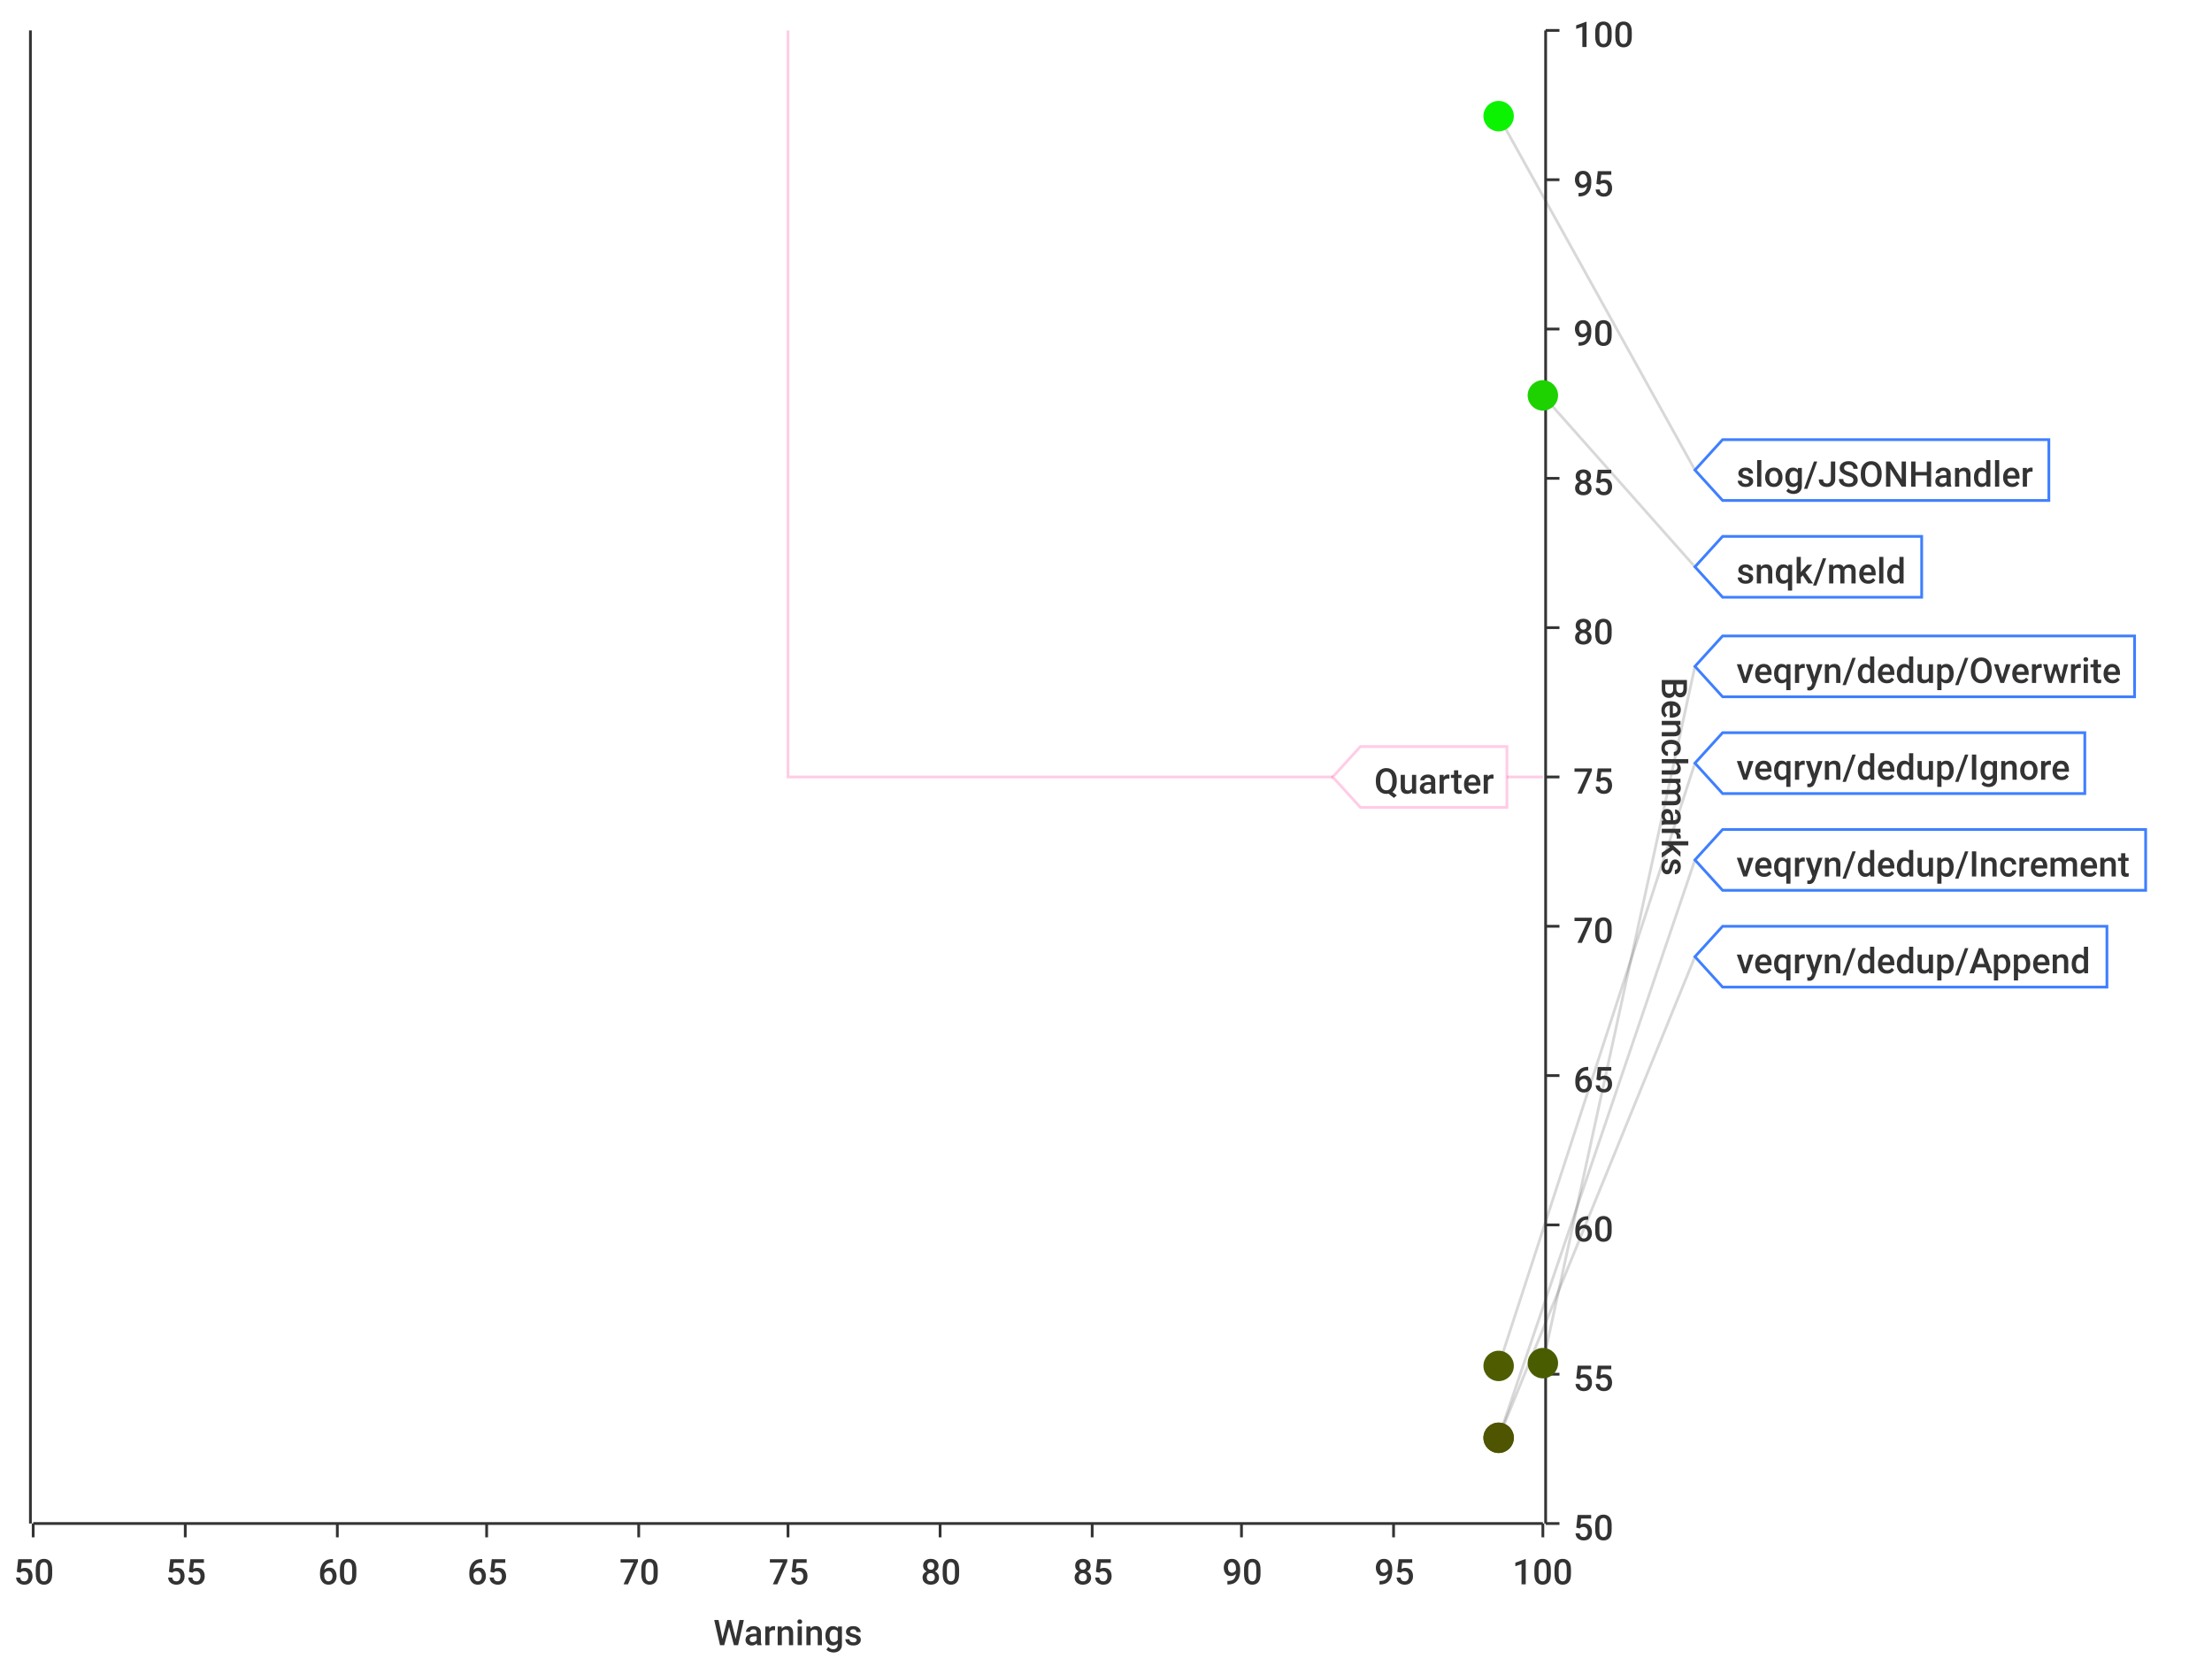
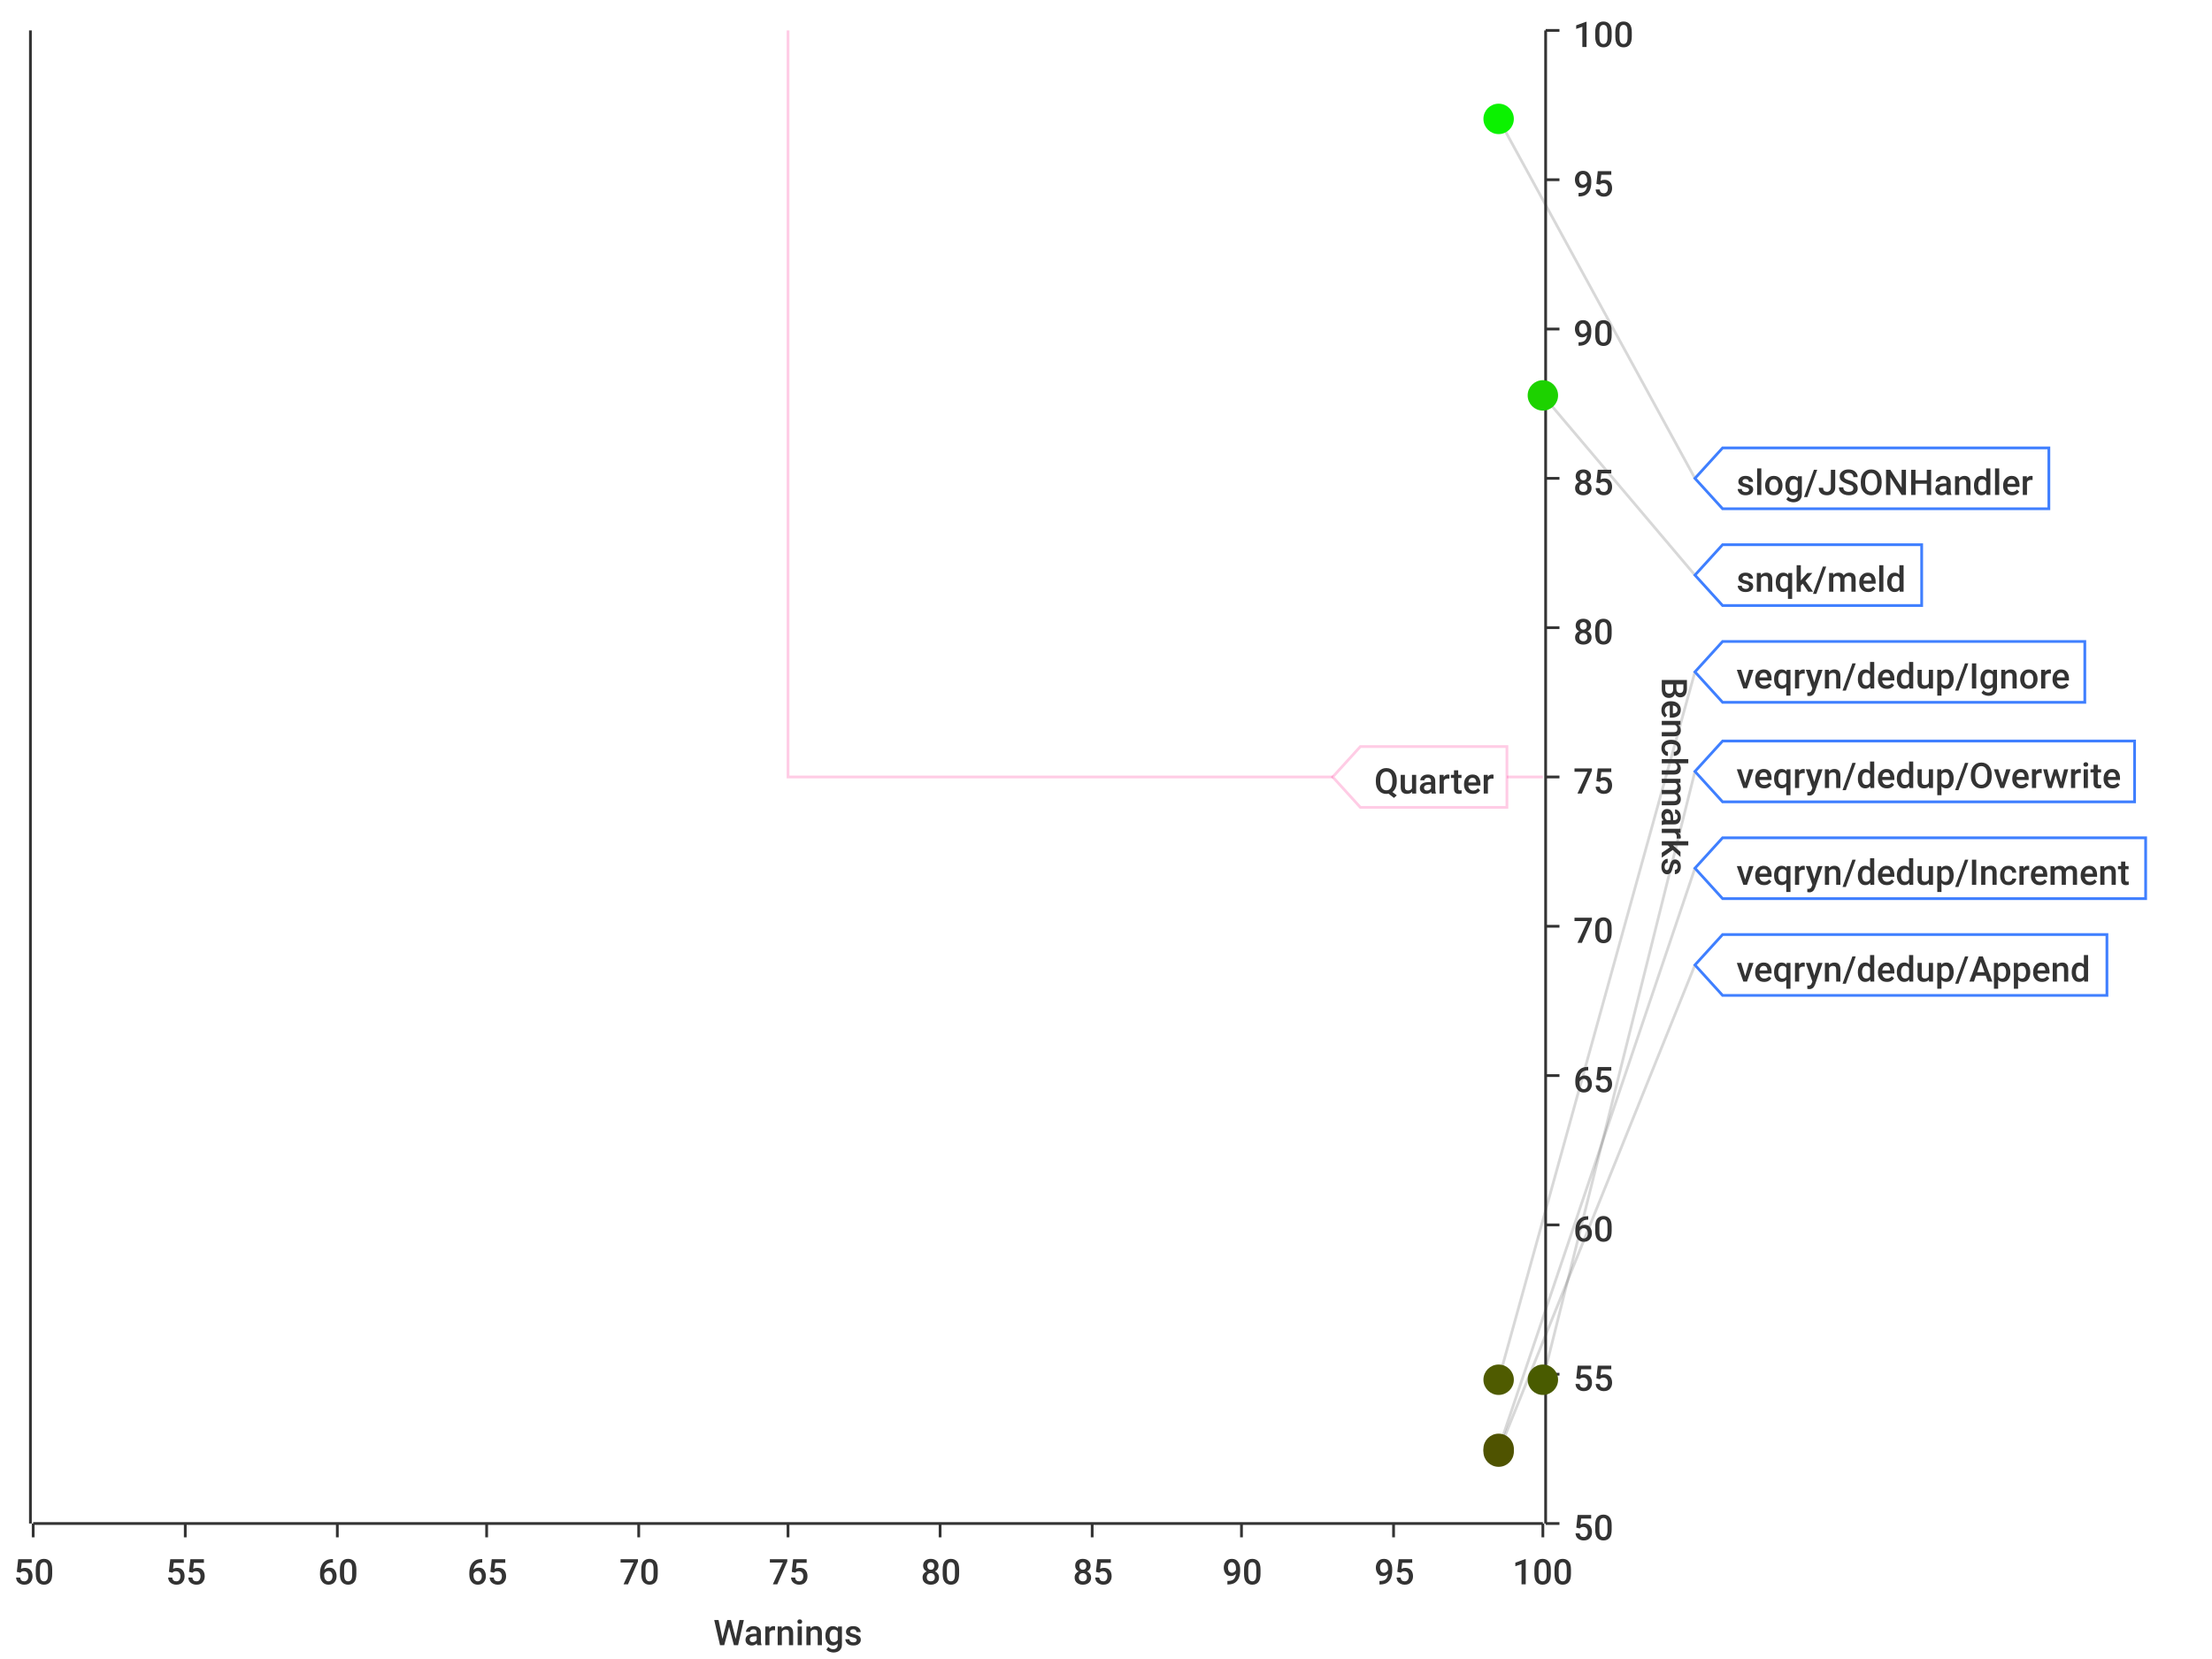
<svg xmlns="http://www.w3.org/2000/svg" width="800" height="600">\n<path d="M 0 0 L 800 0 L 800 600 L 0 600 L 0 0" style="stroke-width:0;stroke:rgba(255,255,255,1.0);fill:rgba(255,255,255,1.0)" />
  <path d="M 12 11 L 558 11 L 558 551 L 12 551 L 12 11" style="stroke-width:0;stroke:rgba(255,255,255,1.0);fill:rgba(255,255,255,1.0)" />
  <path d="M 12 551 L 558 551" style="stroke-width:1;stroke:rgba(51,51,51,1.0);fill:none" />
  <path d="M 12 551 L 12 556" style="stroke-width:1;stroke:rgba(51,51,51,1.0);fill:none" />
  <text x="5" y="573" style="stroke-width:0;stroke:none;fill:rgba(51,51,51,1.0);font-size:12.8px;font-family:'Roboto Medium',sans-serif">50</text>
  <path d="M 67 551 L 67 556" style="stroke-width:1;stroke:rgba(51,51,51,1.0);fill:none" />
  <text x="60" y="573" style="stroke-width:0;stroke:none;fill:rgba(51,51,51,1.0);font-size:12.8px;font-family:'Roboto Medium',sans-serif">55</text>
  <path d="M 122 551 L 122 556" style="stroke-width:1;stroke:rgba(51,51,51,1.0);fill:none" />
  <text x="115" y="573" style="stroke-width:0;stroke:none;fill:rgba(51,51,51,1.0);font-size:12.8px;font-family:'Roboto Medium',sans-serif">60</text>
  <path d="M 176 551 L 176 556" style="stroke-width:1;stroke:rgba(51,51,51,1.0);fill:none" />
  <text x="169" y="573" style="stroke-width:0;stroke:none;fill:rgba(51,51,51,1.0);font-size:12.8px;font-family:'Roboto Medium',sans-serif">65</text>
  <path d="M 231 551 L 231 556" style="stroke-width:1;stroke:rgba(51,51,51,1.0);fill:none" />
  <text x="224" y="573" style="stroke-width:0;stroke:none;fill:rgba(51,51,51,1.0);font-size:12.8px;font-family:'Roboto Medium',sans-serif">70</text>
  <path d="M 285 551 L 285 556" style="stroke-width:1;stroke:rgba(51,51,51,1.0);fill:none" />
  <text x="278" y="573" style="stroke-width:0;stroke:none;fill:rgba(51,51,51,1.0);font-size:12.8px;font-family:'Roboto Medium',sans-serif">75</text>
  <path d="M 340 551 L 340 556" style="stroke-width:1;stroke:rgba(51,51,51,1.0);fill:none" />
  <text x="333" y="573" style="stroke-width:0;stroke:none;fill:rgba(51,51,51,1.0);font-size:12.8px;font-family:'Roboto Medium',sans-serif">80</text>
  <path d="M 395 551 L 395 556" style="stroke-width:1;stroke:rgba(51,51,51,1.0);fill:none" />
  <text x="388" y="573" style="stroke-width:0;stroke:none;fill:rgba(51,51,51,1.0);font-size:12.8px;font-family:'Roboto Medium',sans-serif">85</text>
  <path d="M 449 551 L 449 556" style="stroke-width:1;stroke:rgba(51,51,51,1.0);fill:none" />
  <text x="442" y="573" style="stroke-width:0;stroke:none;fill:rgba(51,51,51,1.0);font-size:12.8px;font-family:'Roboto Medium',sans-serif">90</text>
  <path d="M 504 551 L 504 556" style="stroke-width:1;stroke:rgba(51,51,51,1.0);fill:none" />
  <text x="497" y="573" style="stroke-width:0;stroke:none;fill:rgba(51,51,51,1.0);font-size:12.8px;font-family:'Roboto Medium',sans-serif">95</text>
  <path d="M 558 551 L 558 556" style="stroke-width:1;stroke:rgba(51,51,51,1.0);fill:none" />
  <text x="547" y="573" style="stroke-width:0;stroke:none;fill:rgba(51,51,51,1.0);font-size:12.8px;font-family:'Roboto Medium',sans-serif">100</text>
  <text x="258" y="595" style="stroke-width:0;stroke:none;fill:rgba(51,51,51,1.0);font-size:12.8px;font-family:'Roboto Medium',sans-serif">Warnings</text>
  <path d="M 67 551 L 67 11" style="stroke-width:0;stroke:none;fill:none" />
  <path d="M 122 551 L 122 11" style="stroke-width:0;stroke:none;fill:none" />
  <path d="M 176 551 L 176 11" style="stroke-width:0;stroke:none;fill:none" />
  <path d="M 231 551 L 231 11" style="stroke-width:0;stroke:none;fill:none" />
  <path d="M 285 551 L 285 11" style="stroke-width:0;stroke:none;fill:none" />
  <path d="M 340 551 L 340 11" style="stroke-width:0;stroke:none;fill:none" />
  <path d="M 395 551 L 395 11" style="stroke-width:0;stroke:none;fill:none" />
  <path d="M 449 551 L 449 11" style="stroke-width:0;stroke:none;fill:none" />
  <path d="M 504 551 L 504 11" style="stroke-width:0;stroke:none;fill:none" />
  <path d="M 559 551 L 559 11" style="stroke-width:1;stroke:rgba(51,51,51,1.0);fill:none" />
  <path d="M 559 551 L 564 551" style="stroke-width:1;stroke:rgba(51,51,51,1.0);fill:none" />
  <text x="569" y="557" style="stroke-width:0;stroke:none;fill:rgba(51,51,51,1.0);font-size:12.8px;font-family:'Roboto Medium',sans-serif">50</text>
  <path d="M 559 497 L 564 497" style="stroke-width:1;stroke:rgba(51,51,51,1.0);fill:none" />
  <text x="569" y="503" style="stroke-width:0;stroke:none;fill:rgba(51,51,51,1.0);font-size:12.8px;font-family:'Roboto Medium',sans-serif">55</text>
  <path d="M 559 443 L 564 443" style="stroke-width:1;stroke:rgba(51,51,51,1.0);fill:none" />
  <text x="569" y="449" style="stroke-width:0;stroke:none;fill:rgba(51,51,51,1.0);font-size:12.8px;font-family:'Roboto Medium',sans-serif">60</text>
  <path d="M 559 389 L 564 389" style="stroke-width:1;stroke:rgba(51,51,51,1.0);fill:none" />
  <text x="569" y="395" style="stroke-width:0;stroke:none;fill:rgba(51,51,51,1.0);font-size:12.8px;font-family:'Roboto Medium',sans-serif">65</text>
  <path d="M 559 335 L 564 335" style="stroke-width:1;stroke:rgba(51,51,51,1.0);fill:none" />
  <text x="569" y="341" style="stroke-width:0;stroke:none;fill:rgba(51,51,51,1.0);font-size:12.8px;font-family:'Roboto Medium',sans-serif">70</text>
  <path d="M 559 281 L 564 281" style="stroke-width:1;stroke:rgba(51,51,51,1.0);fill:none" />
  <text x="569" y="287" style="stroke-width:0;stroke:none;fill:rgba(51,51,51,1.0);font-size:12.8px;font-family:'Roboto Medium',sans-serif">75</text>
  <path d="M 559 227 L 564 227" style="stroke-width:1;stroke:rgba(51,51,51,1.0);fill:none" />
  <text x="569" y="233" style="stroke-width:0;stroke:none;fill:rgba(51,51,51,1.0);font-size:12.8px;font-family:'Roboto Medium',sans-serif">80</text>
  <path d="M 559 173 L 564 173" style="stroke-width:1;stroke:rgba(51,51,51,1.0);fill:none" />
  <text x="569" y="179" style="stroke-width:0;stroke:none;fill:rgba(51,51,51,1.0);font-size:12.8px;font-family:'Roboto Medium',sans-serif">85</text>
  <path d="M 559 119 L 564 119" style="stroke-width:1;stroke:rgba(51,51,51,1.0);fill:none" />
  <text x="569" y="125" style="stroke-width:0;stroke:none;fill:rgba(51,51,51,1.0);font-size:12.8px;font-family:'Roboto Medium',sans-serif">90</text>
  <path d="M 559 65 L 564 65" style="stroke-width:1;stroke:rgba(51,51,51,1.0);fill:none" />
  <text x="569" y="71" style="stroke-width:0;stroke:none;fill:rgba(51,51,51,1.0);font-size:12.8px;font-family:'Roboto Medium',sans-serif">95</text>
  <path d="M 559 11 L 564 11" style="stroke-width:1;stroke:rgba(51,51,51,1.0);fill:none" />
  <text x="569" y="17" style="stroke-width:0;stroke:none;fill:rgba(51,51,51,1.0);font-size:12.8px;font-family:'Roboto Medium',sans-serif">100</text>
  <text x="601" y="245" style="stroke-width:0;stroke:none;fill:rgba(51,51,51,1.0);font-size:12.8px;font-family:'Roboto Medium',sans-serif" transform="rotate(90.00,601,245)">Benchmarks</text>
  <path d="M 12 1091 L 558 1091" style="stroke-width:0;stroke:none;fill:none" />
  <path d="M 12 497 L 558 497" style="stroke-width:0;stroke:none;fill:none" />
  <path d="M 12 443 L 558 443" style="stroke-width:0;stroke:none;fill:none" />
  <path d="M 12 389 L 558 389" style="stroke-width:0;stroke:none;fill:none" />
  <path d="M 12 335 L 558 335" style="stroke-width:0;stroke:none;fill:none" />
  <path d="M 12 281 L 558 281" style="stroke-width:0;stroke:none;fill:none" />
  <path d="M 12 227 L 558 227" style="stroke-width:0;stroke:none;fill:none" />
  <path d="M 12 173 L 558 173" style="stroke-width:0;stroke:none;fill:none" />
  <path d="M 12 119 L 558 119" style="stroke-width:0;stroke:none;fill:none" />
  <path d="M 12 65 L 558 65" style="stroke-width:0;stroke:none;fill:none" />
  <path d="M 11 551 L 11 11" style="stroke-width:1;stroke:rgba(51,51,51,1.0);fill:none" />
  <path d="M 11 -9223372036854775257 L 6 -9223372036854775257" style="stroke-width:1;stroke:rgba(51,51,51,1.0);fill:none" />
  <text x="-25" y="-9223372036854775251" style="stroke-width:0;stroke:none;fill:rgba(51,51,51,1.0);font-size:12.8px;font-family:'Roboto Medium',sans-serif">0.00</text>
  <path d="M 11 -9223372036854775257 L 6 -9223372036854775257" style="stroke-width:1;stroke:rgba(51,51,51,1.0);fill:none" />
  <text x="-25" y="-9223372036854775251" style="stroke-width:0;stroke:none;fill:rgba(51,51,51,1.0);font-size:12.8px;font-family:'Roboto Medium',sans-serif">0.00</text>
  <path d="M 11 -9223372036854775257 L 6 -9223372036854775257" style="stroke-width:1;stroke:rgba(51,51,51,1.0);fill:none" />
  <text x="-25" y="-9223372036854775251" style="stroke-width:0;stroke:none;fill:rgba(51,51,51,1.0);font-size:12.8px;font-family:'Roboto Medium',sans-serif">0.00</text>
  <path d="M 11 -9223372036854775257 L 6 -9223372036854775257" style="stroke-width:1;stroke:rgba(51,51,51,1.0);fill:none" />
  <text x="-25" y="-9223372036854775251" style="stroke-width:0;stroke:none;fill:rgba(51,51,51,1.0);font-size:12.8px;font-family:'Roboto Medium',sans-serif">0.00</text>
  <path d="M 11 -9223372036854775257 L 6 -9223372036854775257" style="stroke-width:1;stroke:rgba(51,51,51,1.0);fill:none" />
  <text x="-25" y="-9223372036854775251" style="stroke-width:0;stroke:none;fill:rgba(51,51,51,1.0);font-size:12.8px;font-family:'Roboto Medium',sans-serif">0.00</text>
  <path d="M 11 -9223372036854775257 L 6 -9223372036854775257" style="stroke-width:1;stroke:rgba(51,51,51,1.0);fill:none" />
  <text x="-25" y="-9223372036854775251" style="stroke-width:0;stroke:none;fill:rgba(51,51,51,1.0);font-size:12.8px;font-family:'Roboto Medium',sans-serif">0.00</text>
  <path d="M 11 -9223372036854775257 L 6 -9223372036854775257" style="stroke-width:1;stroke:rgba(51,51,51,1.0);fill:none" />
  <text x="-25" y="-9223372036854775251" style="stroke-width:0;stroke:none;fill:rgba(51,51,51,1.0);font-size:12.8px;font-family:'Roboto Medium',sans-serif">0.00</text>
  <path d="M 11 -9223372036854775257 L 6 -9223372036854775257" style="stroke-width:1;stroke:rgba(51,51,51,1.0);fill:none" />
  <text x="-25" y="-9223372036854775251" style="stroke-width:0;stroke:none;fill:rgba(51,51,51,1.0);font-size:12.8px;font-family:'Roboto Medium',sans-serif">0.00</text>
  <path d="M 11 -9223372036854775257 L 6 -9223372036854775257" style="stroke-width:1;stroke:rgba(51,51,51,1.0);fill:none" />
  <text x="-25" y="-9223372036854775251" style="stroke-width:0;stroke:none;fill:rgba(51,51,51,1.0);font-size:12.8px;font-family:'Roboto Medium',sans-serif">0.00</text>
  <path d="M 11 -9223372036854775257 L 6 -9223372036854775257" style="stroke-width:1;stroke:rgba(51,51,51,1.0);fill:none" />
  <text x="-25" y="-9223372036854775251" style="stroke-width:0;stroke:none;fill:rgba(51,51,51,1.0);font-size:12.8px;font-family:'Roboto Medium',sans-serif">0.00</text>
  <path d="M 11 -9223372036854775257 L 6 -9223372036854775257" style="stroke-width:1;stroke:rgba(51,51,51,1.0);fill:none" />
  <text x="-25" y="-9223372036854775251" style="stroke-width:0;stroke:none;fill:rgba(51,51,51,1.0);font-size:12.8px;font-family:'Roboto Medium',sans-serif">0.00</text>
  <path d="M 11 -9223372036854775257 L 6 -9223372036854775257" style="stroke-width:1;stroke:rgba(51,51,51,1.0);fill:none" />
  <text x="-25" y="-9223372036854775251" style="stroke-width:0;stroke:none;fill:rgba(51,51,51,1.0);font-size:12.8px;font-family:'Roboto Medium',sans-serif">0.00</text>
  <path d="M 11 -9223372036854775257 L 6 -9223372036854775257" style="stroke-width:1;stroke:rgba(51,51,51,1.0);fill:none" />
  <text x="-25" y="-9223372036854775251" style="stroke-width:0;stroke:none;fill:rgba(51,51,51,1.0);font-size:12.8px;font-family:'Roboto Medium',sans-serif">0.00</text>
  <path d="M 11 -9223372036854775257 L 6 -9223372036854775257" style="stroke-width:1;stroke:rgba(51,51,51,1.0);fill:none" />
  <text x="-25" y="-9223372036854775251" style="stroke-width:0;stroke:none;fill:rgba(51,51,51,1.0);font-size:12.8px;font-family:'Roboto Medium',sans-serif">0.00</text>
  <path d="M 11 -9223372036854775257 L 6 -9223372036854775257" style="stroke-width:1;stroke:rgba(51,51,51,1.0);fill:none" />
  <text x="-25" y="-9223372036854775251" style="stroke-width:0;stroke:none;fill:rgba(51,51,51,1.0);font-size:12.8px;font-family:'Roboto Medium',sans-serif">0.00</text>
  <path d="M 12 -9223372036854775257 L 558 -9223372036854775257" style="stroke-width:0;stroke:none;fill:none" />
  <path d="M 12 -9223372036854775257 L 558 -9223372036854775257" style="stroke-width:0;stroke:none;fill:none" />
  <path d="M 12 -9223372036854775257 L 558 -9223372036854775257" style="stroke-width:0;stroke:none;fill:none" />
  <path d="M 12 -9223372036854775257 L 558 -9223372036854775257" style="stroke-width:0;stroke:none;fill:none" />
  <path d="M 12 -9223372036854775257 L 558 -9223372036854775257" style="stroke-width:0;stroke:none;fill:none" />
  <path d="M 12 -9223372036854775257 L 558 -9223372036854775257" style="stroke-width:0;stroke:none;fill:none" />
  <path d="M 12 -9223372036854775257 L 558 -9223372036854775257" style="stroke-width:0;stroke:none;fill:none" />
  <path d="M 12 -9223372036854775257 L 558 -9223372036854775257" style="stroke-width:0;stroke:none;fill:none" />
  <path d="M 12 -9223372036854775257 L 558 -9223372036854775257" style="stroke-width:0;stroke:none;fill:none" />
  <path d="M 12 -9223372036854775257 L 558 -9223372036854775257" style="stroke-width:0;stroke:none;fill:none" />
  <path d="M 12 -9223372036854775257 L 558 -9223372036854775257" style="stroke-width:0;stroke:none;fill:none" />
  <path d="M 12 -9223372036854775257 L 558 -9223372036854775257" style="stroke-width:0;stroke:none;fill:none" />
  <path d="M 12 -9223372036854775257 L 558 -9223372036854775257" style="stroke-width:0;stroke:none;fill:none" />
  <path d="M 12 -9223372036854775257 L 558 -9223372036854775257" style="stroke-width:0;stroke:none;fill:none" />
-   <path d="M 542 42 L 613 170" style="stroke-width:1;stroke:rgba(63,63,63,0.2);fill:none" />
-   <path d="M 558 143 L 613 205" style="stroke-width:1;stroke:rgba(63,63,63,0.2);fill:none" />
-   <path d="M 558 493 L 613 241" style="stroke-width:1;stroke:rgba(63,63,63,0.2);fill:none" />
-   <path d="M 542 494 L 613 276" style="stroke-width:1;stroke:rgba(63,63,63,0.2);fill:none" />
-   <path d="M 542 520 L 613 311" style="stroke-width:1;stroke:rgba(63,63,63,0.2);fill:none" />
-   <path d="M 542 520 L 613 346" style="stroke-width:1;stroke:rgba(63,63,63,0.2);fill:none" />
+   <path d="M 542 43 L 613 173" style="stroke-width:1;stroke:rgba(63,63,63,0.2);fill:none" />
+   <path d="M 558 143 L 613 208" style="stroke-width:1;stroke:rgba(63,63,63,0.2);fill:none" />
+   <path d="M 542 499 L 613 243" style="stroke-width:1;stroke:rgba(63,63,63,0.2);fill:none" />
+   <path d="M 558 499 L 613 279" style="stroke-width:1;stroke:rgba(63,63,63,0.2);fill:none" />
+   <path d="M 542 524 L 613 314" style="stroke-width:1;stroke:rgba(63,63,63,0.2);fill:none" />
+   <path d="M 542 525 L 613 349" style="stroke-width:1;stroke:rgba(63,63,63,0.2);fill:none" />
  <path d="M 285 11 L 285 281 L 558 281" style="stroke-width:1;stroke:rgba(255,0,127,0.2);fill:none" />
  <path d="M 482 281 L 492 270 L 545 270 L 545 292 L 492 292 L 482 281 Z" style="stroke-width:1;stroke:rgba(255,0,127,0.2);fill:rgba(255,255,255,1.0)" />
  <text x="497" y="287" style="stroke-width:0;stroke:none;fill:rgba(51,51,51,1.0);font-size:12.8px;font-family:'Roboto Medium',sans-serif">Quarter</text>
-   <circle cx="542" cy="42" r="5" style="stroke-width:1;stroke:rgba(11,243,0,1.0);fill:rgba(11,243,0,1.0)" />
-   <path d="" style="stroke-width:1;stroke:rgba(11,243,0,1.0);fill:rgba(11,243,0,1.0)" />
+   <circle cx="542" cy="43" r="5" style="stroke-width:1;stroke:rgba(11,242,0,1.0);fill:rgba(11,242,0,1.0)" />
+   <path d="" style="stroke-width:1;stroke:rgba(11,242,0,1.0);fill:rgba(11,242,0,1.0)" />
  <circle cx="558" cy="143" r="5" style="stroke-width:1;stroke:rgba(29,210,0,1.0);fill:rgba(29,210,0,1.0)" />
  <path d="" style="stroke-width:1;stroke:rgba(29,210,0,1.0);fill:rgba(29,210,0,1.0)" />
-   <circle cx="558" cy="493" r="5" style="stroke-width:1;stroke:rgba(73,93,0,1.0);fill:rgba(73,93,0,1.0)" />
-   <path d="" style="stroke-width:1;stroke:rgba(73,93,0,1.0);fill:rgba(73,93,0,1.0)" />
-   <circle cx="542" cy="494" r="5" style="stroke-width:1;stroke:rgba(79,93,0,1.0);fill:rgba(79,93,0,1.0)" />
-   <path d="" style="stroke-width:1;stroke:rgba(79,93,0,1.0);fill:rgba(79,93,0,1.0)" />
-   <circle cx="542" cy="520" r="5" style="stroke-width:1;stroke:rgba(79,84,0,1.0);fill:rgba(79,84,0,1.0)" />
-   <path d="" style="stroke-width:1;stroke:rgba(79,84,0,1.0);fill:rgba(79,84,0,1.0)" />
-   <circle cx="542" cy="520" r="5" style="stroke-width:1;stroke:rgba(79,84,0,1.0);fill:rgba(79,84,0,1.0)" />
-   <path d="" style="stroke-width:1;stroke:rgba(79,84,0,1.0);fill:rgba(79,84,0,1.0)" />
-   <path d="M 613 170 L 623 159 L 741 159 L 741 181 L 623 181 L 613 170 Z" style="stroke-width:1;stroke:rgba(63,127,255,1.0);fill:rgba(255,255,255,1.0)" />
-   <text x="628" y="176" style="stroke-width:0;stroke:none;fill:rgba(51,51,51,1.0);font-size:12.8px;font-family:'Roboto Medium',sans-serif">slog/JSONHandler</text>
-   <path d="M 613 205 L 623 194 L 695 194 L 695 216 L 623 216 L 613 205 Z" style="stroke-width:1;stroke:rgba(63,127,255,1.0);fill:rgba(255,255,255,1.0)" />
-   <text x="628" y="211" style="stroke-width:0;stroke:none;fill:rgba(51,51,51,1.0);font-size:12.8px;font-family:'Roboto Medium',sans-serif">snqk/meld</text>
-   <path d="M 613 241 L 623 230 L 772 230 L 772 252 L 623 252 L 613 241 Z" style="stroke-width:1;stroke:rgba(63,127,255,1.0);fill:rgba(255,255,255,1.0)" />
-   <text x="628" y="247" style="stroke-width:0;stroke:none;fill:rgba(51,51,51,1.0);font-size:12.8px;font-family:'Roboto Medium',sans-serif">veqryn/dedup/Overwrite</text>
-   <path d="M 613 276 L 623 265 L 754 265 L 754 287 L 623 287 L 613 276 Z" style="stroke-width:1;stroke:rgba(63,127,255,1.0);fill:rgba(255,255,255,1.0)" />
-   <text x="628" y="282" style="stroke-width:0;stroke:none;fill:rgba(51,51,51,1.0);font-size:12.8px;font-family:'Roboto Medium',sans-serif">veqryn/dedup/Ignore</text>
-   <path d="M 613 311 L 623 300 L 776 300 L 776 322 L 623 322 L 613 311 Z" style="stroke-width:1;stroke:rgba(63,127,255,1.0);fill:rgba(255,255,255,1.0)" />
-   <text x="628" y="317" style="stroke-width:0;stroke:none;fill:rgba(51,51,51,1.0);font-size:12.8px;font-family:'Roboto Medium',sans-serif">veqryn/dedup/Increment</text>
-   <path d="M 613 346 L 623 335 L 762 335 L 762 357 L 623 357 L 613 346 Z" style="stroke-width:1;stroke:rgba(63,127,255,1.0);fill:rgba(255,255,255,1.0)" />
-   <text x="628" y="352" style="stroke-width:0;stroke:none;fill:rgba(51,51,51,1.0);font-size:12.8px;font-family:'Roboto Medium',sans-serif">veqryn/dedup/Append</text>
+   <circle cx="542" cy="499" r="5" style="stroke-width:1;stroke:rgba(79,91,0,1.0);fill:rgba(79,91,0,1.0)" />
+   <path d="" style="stroke-width:1;stroke:rgba(79,91,0,1.0);fill:rgba(79,91,0,1.0)" />
+   <circle cx="558" cy="499" r="5" style="stroke-width:1;stroke:rgba(73,91,0,1.0);fill:rgba(73,91,0,1.0)" />
+   <path d="" style="stroke-width:1;stroke:rgba(73,91,0,1.0);fill:rgba(73,91,0,1.0)" />
+   <circle cx="542" cy="524" r="5" style="stroke-width:1;stroke:rgba(79,83,0,1.0);fill:rgba(79,83,0,1.0)" />
+   <path d="" style="stroke-width:1;stroke:rgba(79,83,0,1.0);fill:rgba(79,83,0,1.0)" />
+   <circle cx="542" cy="525" r="5" style="stroke-width:1;stroke:rgba(79,83,0,1.0);fill:rgba(79,83,0,1.0)" />
+   <path d="" style="stroke-width:1;stroke:rgba(79,83,0,1.0);fill:rgba(79,83,0,1.0)" />
+   <path d="M 613 173 L 623 162 L 741 162 L 741 184 L 623 184 L 613 173 Z" style="stroke-width:1;stroke:rgba(63,127,255,1.0);fill:rgba(255,255,255,1.0)" />
+   <text x="628" y="179" style="stroke-width:0;stroke:none;fill:rgba(51,51,51,1.0);font-size:12.8px;font-family:'Roboto Medium',sans-serif">slog/JSONHandler</text>
+   <path d="M 613 208 L 623 197 L 695 197 L 695 219 L 623 219 L 613 208 Z" style="stroke-width:1;stroke:rgba(63,127,255,1.0);fill:rgba(255,255,255,1.0)" />
+   <text x="628" y="214" style="stroke-width:0;stroke:none;fill:rgba(51,51,51,1.0);font-size:12.8px;font-family:'Roboto Medium',sans-serif">snqk/meld</text>
+   <path d="M 613 243 L 623 232 L 754 232 L 754 254 L 623 254 L 613 243 Z" style="stroke-width:1;stroke:rgba(63,127,255,1.0);fill:rgba(255,255,255,1.0)" />
+   <text x="628" y="249" style="stroke-width:0;stroke:none;fill:rgba(51,51,51,1.0);font-size:12.8px;font-family:'Roboto Medium',sans-serif">veqryn/dedup/Ignore</text>
+   <path d="M 613 279 L 623 268 L 772 268 L 772 290 L 623 290 L 613 279 Z" style="stroke-width:1;stroke:rgba(63,127,255,1.0);fill:rgba(255,255,255,1.0)" />
+   <text x="628" y="285" style="stroke-width:0;stroke:none;fill:rgba(51,51,51,1.0);font-size:12.8px;font-family:'Roboto Medium',sans-serif">veqryn/dedup/Overwrite</text>
+   <path d="M 613 314 L 623 303 L 776 303 L 776 325 L 623 325 L 613 314 Z" style="stroke-width:1;stroke:rgba(63,127,255,1.0);fill:rgba(255,255,255,1.0)" />
+   <text x="628" y="320" style="stroke-width:0;stroke:none;fill:rgba(51,51,51,1.0);font-size:12.8px;font-family:'Roboto Medium',sans-serif">veqryn/dedup/Increment</text>
+   <path d="M 613 349 L 623 338 L 762 338 L 762 360 L 623 360 L 613 349 Z" style="stroke-width:1;stroke:rgba(63,127,255,1.0);fill:rgba(255,255,255,1.0)" />
+   <text x="628" y="355" style="stroke-width:0;stroke:none;fill:rgba(51,51,51,1.0);font-size:12.8px;font-family:'Roboto Medium',sans-serif">veqryn/dedup/Append</text>
</svg>
